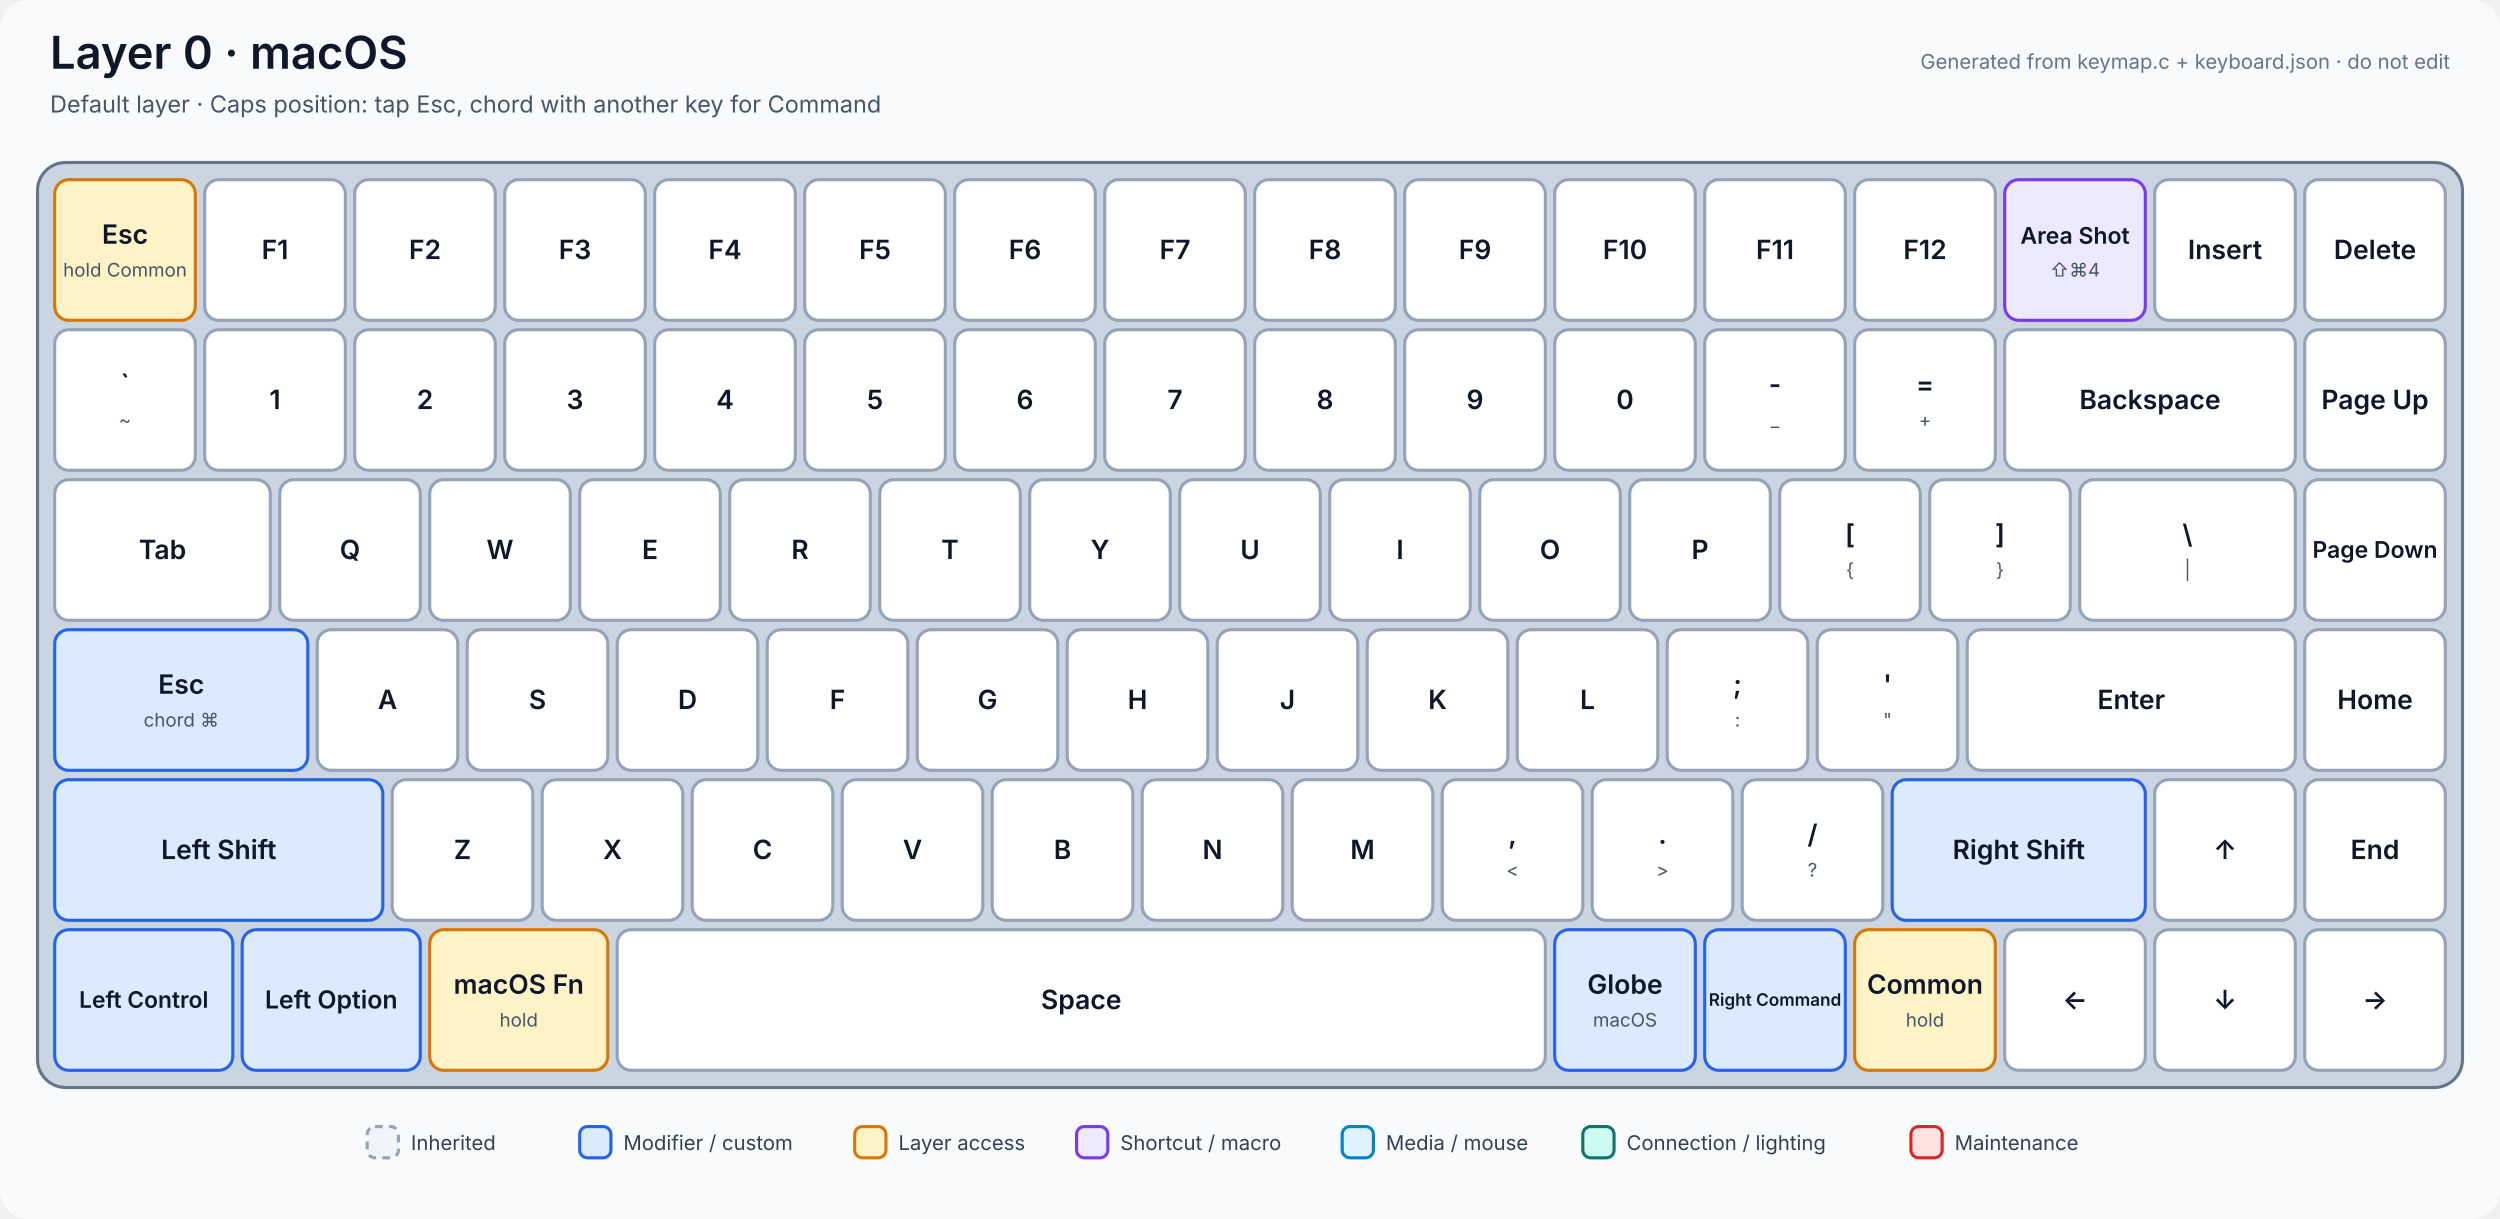
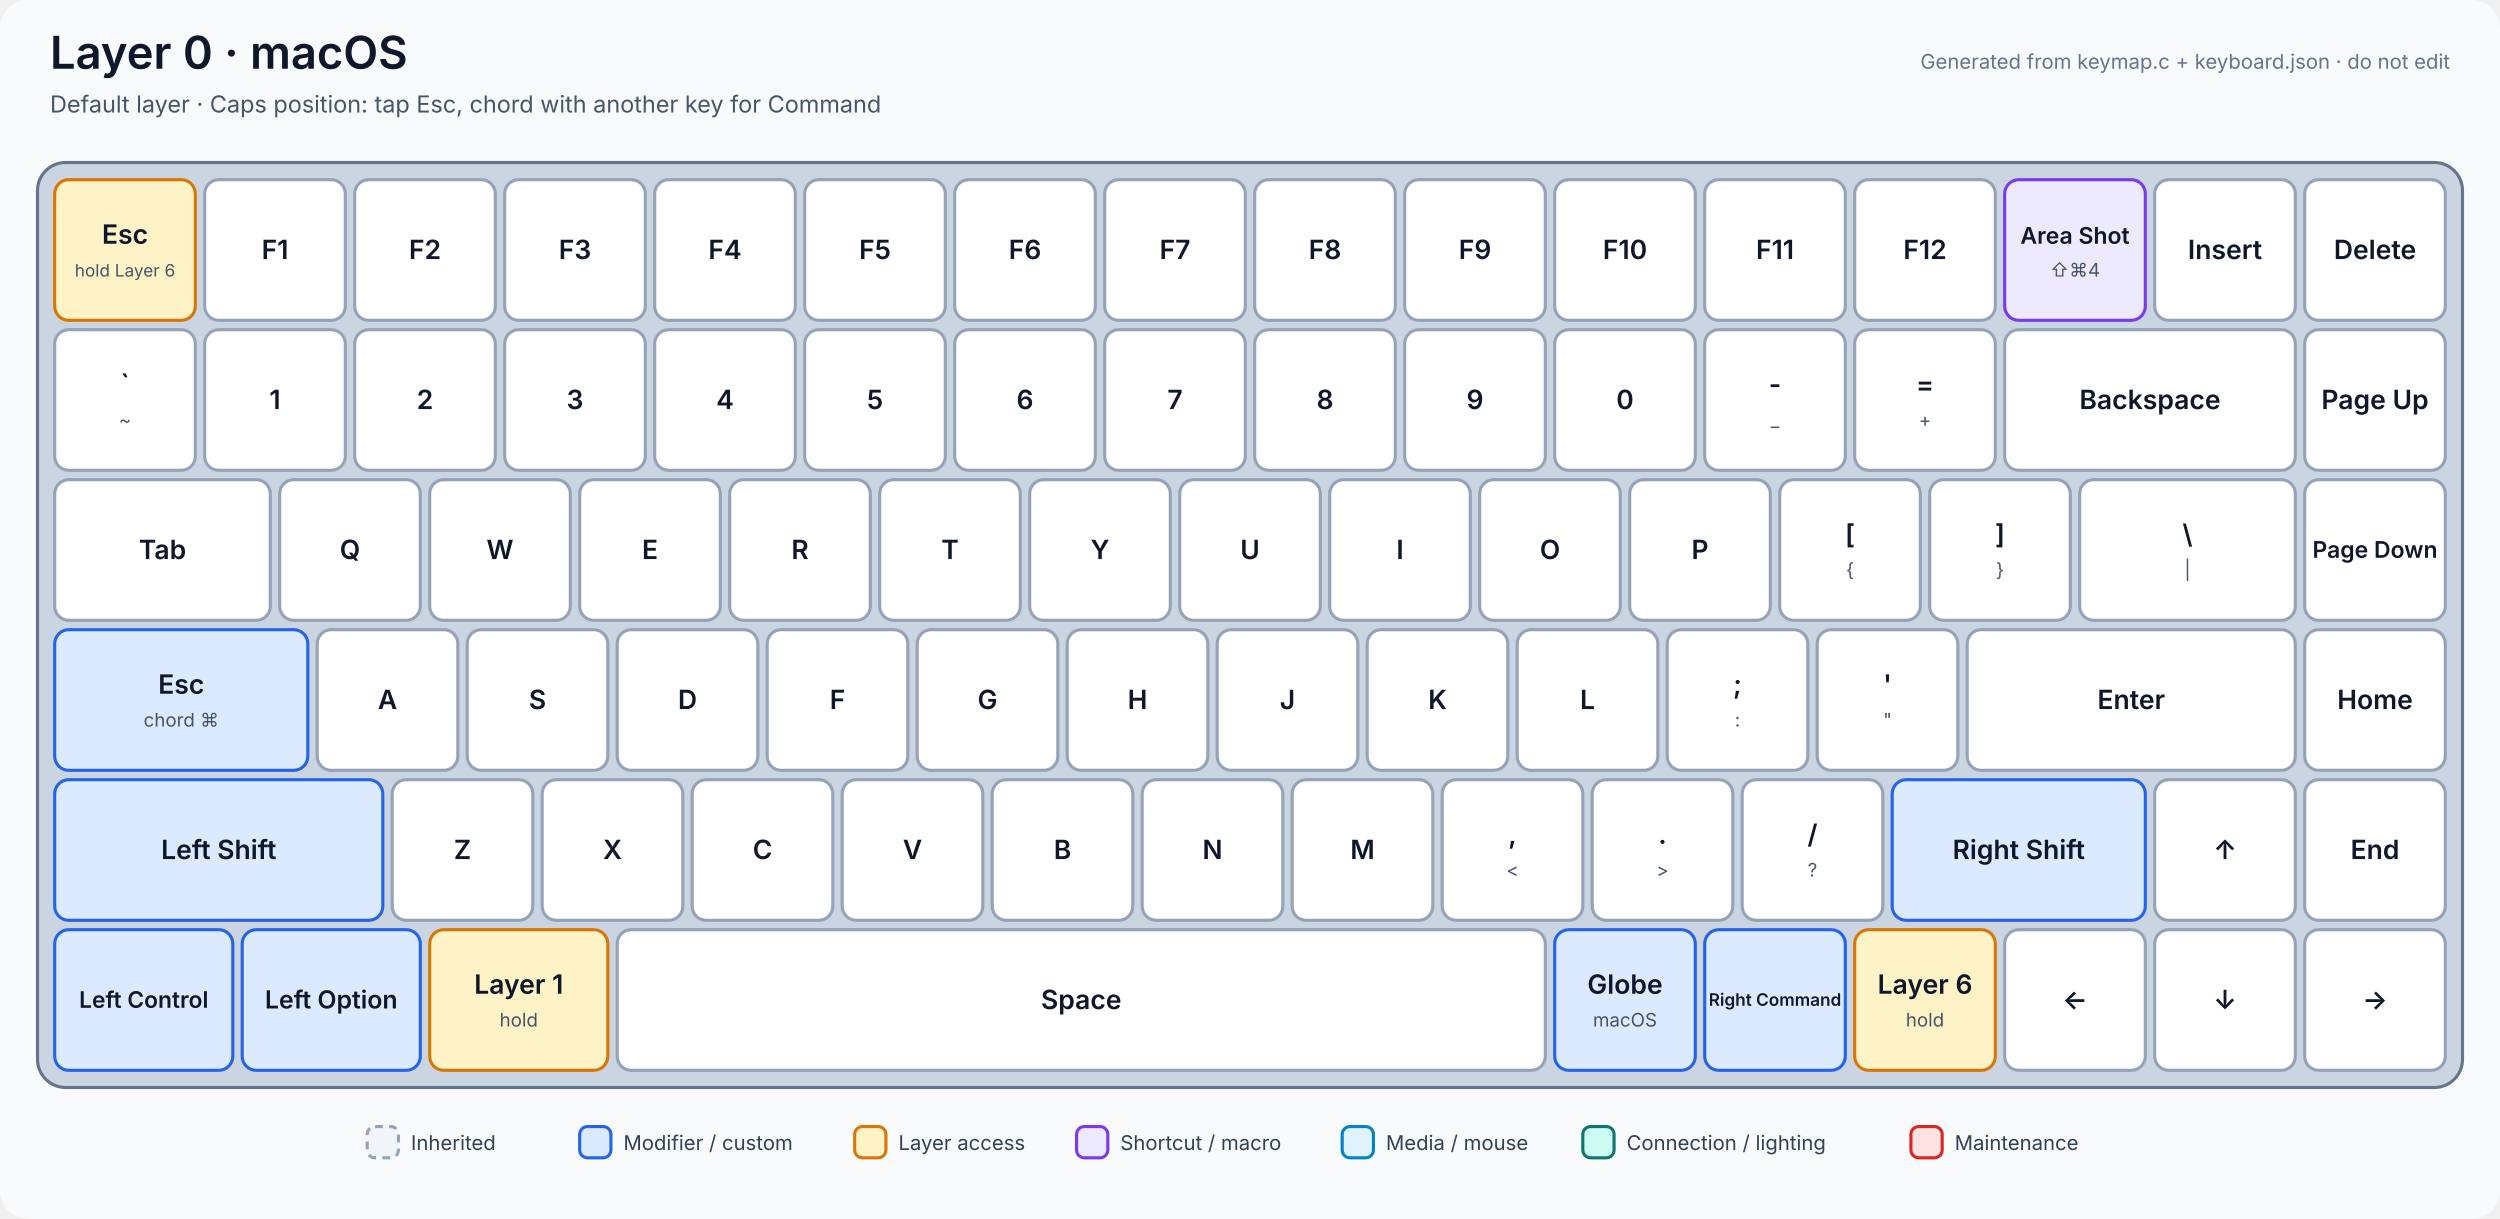
<svg xmlns="http://www.w3.org/2000/svg" width="1600" height="780" viewBox="0 0 1600 780" role="img" aria-labelledby="title desc">
  <style>
    .canvas { fill: #f8fafc; }
    .board { fill: #cbd5e1; stroke: #64748b; stroke-width: 2; }
    text { font-family: -apple-system, BlinkMacSystemFont, "Segoe UI", sans-serif; fill: #0f172a; }
    .doc-title { font-size: 29px; font-weight: 600; }
    .doc-subtitle { font-size: 15px; fill: #475569; }
    .source-note { font-size: 13px; fill: #64748b; text-anchor: end; }
    .key rect { stroke-width: 2; }
    .key-primary, .key-secondary { text-anchor: middle; dominant-baseline: auto; }
    .key-primary { font-weight: 600; }
    .key-secondary { fill: #475569; }
    .key-normal rect { fill: #ffffff; stroke: #94a3b8; }
    .key-inherited rect, .legend-swatch.key-inherited { fill: #f1f5f9; stroke: #94a3b8; stroke-dasharray: 5 4; }
    .key-inherited text { fill: #64748b; font-weight: 400; }
    .key-modifier rect, .legend-swatch.key-modifier { fill: #dbeafe; stroke: #2563eb; }
    .key-layer rect, .legend-swatch.key-layer { fill: #fef3c7; stroke: #d97706; }
    .key-shortcut rect, .legend-swatch.key-shortcut { fill: #ede9fe; stroke: #7c3aed; }
    .key-action rect, .legend-swatch.key-action { fill: #e0f2fe; stroke: #0284c7; }
    .key-hardware rect, .legend-swatch.key-hardware { fill: #ccfbf1; stroke: #0f766e; }
    .key-system rect, .legend-swatch.key-system { fill: #fee2e2; stroke: #dc2626; }
    .legend text { font-size: 13px; fill: #334155; }
    .legend-swatch { stroke-width: 2; }
  </style>
  <rect class="canvas" width="1600" height="780" rx="18" />
  <text class="doc-title" x="32" y="44">Layer 0 · macOS</text>
  <text class="doc-subtitle" x="32" y="72">Default layer · Caps position: tap Esc, chord with another key for Command</text>
  <text class="source-note" x="1568" y="44">Generated from keymap.c + keyboard.json · do not edit</text>
  <rect class="board" x="24" y="104" width="1552" height="592" rx="18" />
  <g class="key key-layer">
    <rect x="35.0" y="115.0" width="90.0" height="90.0" rx="9" />
    <text class="key-primary" x="80.0" y="156.0" style="font-size:17.0px">Esc</text>
-     <text class="key-secondary" x="80.0" y="177.0" style="font-size:12.0px">hold Common</text>
+     <text class="key-secondary" x="80.0" y="177.0" style="font-size:11.0px">hold Layer 6</text>
  </g>
  <g class="key key-normal">
    <rect x="131.0" y="115.0" width="90.0" height="90.0" rx="9" />
    <text class="key-primary" x="176.0" y="165.8" style="font-size:17.0px">F1</text>
  </g>
  <g class="key key-normal">
    <rect x="227.0" y="115.0" width="90.0" height="90.0" rx="9" />
    <text class="key-primary" x="272.0" y="165.8" style="font-size:17.0px">F2</text>
  </g>
  <g class="key key-normal">
    <rect x="323.0" y="115.0" width="90.0" height="90.0" rx="9" />
    <text class="key-primary" x="368.0" y="165.8" style="font-size:17.0px">F3</text>
  </g>
  <g class="key key-normal">
    <rect x="419.0" y="115.0" width="90.0" height="90.0" rx="9" />
    <text class="key-primary" x="464.0" y="165.8" style="font-size:17.0px">F4</text>
  </g>
  <g class="key key-normal">
    <rect x="515.0" y="115.0" width="90.0" height="90.0" rx="9" />
    <text class="key-primary" x="560.0" y="165.8" style="font-size:17.0px">F5</text>
  </g>
  <g class="key key-normal">
    <rect x="611.0" y="115.0" width="90.0" height="90.0" rx="9" />
    <text class="key-primary" x="656.0" y="165.8" style="font-size:17.0px">F6</text>
  </g>
  <g class="key key-normal">
    <rect x="707.0" y="115.0" width="90.0" height="90.0" rx="9" />
    <text class="key-primary" x="752.0" y="165.8" style="font-size:17.0px">F7</text>
  </g>
  <g class="key key-normal">
    <rect x="803.0" y="115.0" width="90.0" height="90.0" rx="9" />
    <text class="key-primary" x="848.0" y="165.8" style="font-size:17.0px">F8</text>
  </g>
  <g class="key key-normal">
    <rect x="899.0" y="115.0" width="90.0" height="90.0" rx="9" />
    <text class="key-primary" x="944.0" y="165.8" style="font-size:17.0px">F9</text>
  </g>
  <g class="key key-normal">
    <rect x="995.0" y="115.0" width="90.0" height="90.0" rx="9" />
    <text class="key-primary" x="1040.0" y="165.8" style="font-size:17.0px">F10</text>
  </g>
  <g class="key key-normal">
    <rect x="1091.0" y="115.0" width="90.0" height="90.0" rx="9" />
    <text class="key-primary" x="1136.0" y="165.8" style="font-size:17.0px">F11</text>
  </g>
  <g class="key key-normal">
    <rect x="1187.0" y="115.0" width="90.0" height="90.0" rx="9" />
    <text class="key-primary" x="1232.0" y="165.8" style="font-size:17.0px">F12</text>
  </g>
  <g class="key key-shortcut">
    <rect x="1283.0" y="115.0" width="90.0" height="90.0" rx="9" />
    <text class="key-primary" x="1328.0" y="156.0" style="font-size:14.7px">Area Shot</text>
    <text class="key-secondary" x="1328.0" y="177.0" style="font-size:12.0px">⇧⌘4</text>
  </g>
  <g class="key key-normal">
    <rect x="1379.0" y="115.0" width="90.0" height="90.0" rx="9" />
    <text class="key-primary" x="1424.0" y="165.8" style="font-size:17.0px">Insert</text>
  </g>
  <g class="key key-normal">
    <rect x="1475.0" y="115.0" width="90.0" height="90.0" rx="9" />
    <text class="key-primary" x="1520.0" y="165.8" style="font-size:17.0px">Delete</text>
  </g>
  <g class="key key-normal">
    <rect x="35.0" y="211.0" width="90.0" height="90.0" rx="9" />
    <text class="key-primary" x="80.0" y="252.0" style="font-size:17.0px">`</text>
    <text class="key-secondary" x="80.0" y="273.0" style="font-size:12.0px">~</text>
  </g>
  <g class="key key-normal">
    <rect x="131.0" y="211.0" width="90.0" height="90.0" rx="9" />
    <text class="key-primary" x="176.0" y="261.8" style="font-size:17.0px">1</text>
  </g>
  <g class="key key-normal">
    <rect x="227.0" y="211.0" width="90.0" height="90.0" rx="9" />
    <text class="key-primary" x="272.0" y="261.8" style="font-size:17.0px">2</text>
  </g>
  <g class="key key-normal">
    <rect x="323.0" y="211.0" width="90.0" height="90.0" rx="9" />
    <text class="key-primary" x="368.0" y="261.8" style="font-size:17.0px">3</text>
  </g>
  <g class="key key-normal">
    <rect x="419.0" y="211.0" width="90.0" height="90.0" rx="9" />
    <text class="key-primary" x="464.0" y="261.8" style="font-size:17.0px">4</text>
  </g>
  <g class="key key-normal">
    <rect x="515.0" y="211.0" width="90.0" height="90.0" rx="9" />
    <text class="key-primary" x="560.0" y="261.8" style="font-size:17.0px">5</text>
  </g>
  <g class="key key-normal">
    <rect x="611.0" y="211.0" width="90.0" height="90.0" rx="9" />
    <text class="key-primary" x="656.0" y="261.8" style="font-size:17.0px">6</text>
  </g>
  <g class="key key-normal">
    <rect x="707.0" y="211.0" width="90.0" height="90.0" rx="9" />
    <text class="key-primary" x="752.0" y="261.8" style="font-size:17.0px">7</text>
  </g>
  <g class="key key-normal">
    <rect x="803.0" y="211.0" width="90.0" height="90.0" rx="9" />
    <text class="key-primary" x="848.0" y="261.8" style="font-size:17.0px">8</text>
  </g>
  <g class="key key-normal">
    <rect x="899.0" y="211.0" width="90.0" height="90.0" rx="9" />
    <text class="key-primary" x="944.0" y="261.8" style="font-size:17.0px">9</text>
  </g>
  <g class="key key-normal">
    <rect x="995.0" y="211.0" width="90.0" height="90.0" rx="9" />
    <text class="key-primary" x="1040.0" y="261.8" style="font-size:17.0px">0</text>
  </g>
  <g class="key key-normal">
    <rect x="1091.0" y="211.0" width="90.0" height="90.0" rx="9" />
    <text class="key-primary" x="1136.0" y="252.0" style="font-size:17.0px">-</text>
    <text class="key-secondary" x="1136.0" y="273.0" style="font-size:12.0px">_</text>
  </g>
  <g class="key key-normal">
    <rect x="1187.0" y="211.0" width="90.0" height="90.0" rx="9" />
    <text class="key-primary" x="1232.0" y="252.0" style="font-size:17.0px">=</text>
    <text class="key-secondary" x="1232.0" y="273.0" style="font-size:12.0px">+</text>
  </g>
  <g class="key key-normal">
    <rect x="1283.0" y="211.0" width="186.0" height="90.0" rx="9" />
    <text class="key-primary" x="1376.0" y="261.8" style="font-size:17.0px">Backspace</text>
  </g>
  <g class="key key-normal">
    <rect x="1475.0" y="211.0" width="90.0" height="90.0" rx="9" />
    <text class="key-primary" x="1520.0" y="261.8" style="font-size:17.0px">Page Up</text>
  </g>
  <g class="key key-normal">
    <rect x="35.0" y="307.0" width="138.0" height="90.0" rx="9" />
    <text class="key-primary" x="104.0" y="357.8" style="font-size:17.0px">Tab</text>
  </g>
  <g class="key key-normal">
    <rect x="179.0" y="307.0" width="90.0" height="90.0" rx="9" />
    <text class="key-primary" x="224.0" y="357.8" style="font-size:17.0px">Q</text>
  </g>
  <g class="key key-normal">
    <rect x="275.0" y="307.0" width="90.0" height="90.0" rx="9" />
    <text class="key-primary" x="320.0" y="357.8" style="font-size:17.0px">W</text>
  </g>
  <g class="key key-normal">
    <rect x="371.0" y="307.0" width="90.0" height="90.0" rx="9" />
    <text class="key-primary" x="416.0" y="357.8" style="font-size:17.0px">E</text>
  </g>
  <g class="key key-normal">
    <rect x="467.0" y="307.0" width="90.0" height="90.0" rx="9" />
    <text class="key-primary" x="512.0" y="357.8" style="font-size:17.0px">R</text>
  </g>
  <g class="key key-normal">
    <rect x="563.0" y="307.0" width="90.0" height="90.0" rx="9" />
    <text class="key-primary" x="608.0" y="357.8" style="font-size:17.0px">T</text>
  </g>
  <g class="key key-normal">
    <rect x="659.0" y="307.0" width="90.0" height="90.0" rx="9" />
    <text class="key-primary" x="704.0" y="357.8" style="font-size:17.0px">Y</text>
  </g>
  <g class="key key-normal">
    <rect x="755.0" y="307.0" width="90.0" height="90.0" rx="9" />
    <text class="key-primary" x="800.0" y="357.8" style="font-size:17.0px">U</text>
  </g>
  <g class="key key-normal">
    <rect x="851.0" y="307.0" width="90.0" height="90.0" rx="9" />
    <text class="key-primary" x="896.0" y="357.8" style="font-size:17.0px">I</text>
  </g>
  <g class="key key-normal">
    <rect x="947.0" y="307.0" width="90.0" height="90.0" rx="9" />
    <text class="key-primary" x="992.0" y="357.8" style="font-size:17.0px">O</text>
  </g>
  <g class="key key-normal">
    <rect x="1043.0" y="307.0" width="90.0" height="90.0" rx="9" />
    <text class="key-primary" x="1088.0" y="357.8" style="font-size:17.0px">P</text>
  </g>
  <g class="key key-normal">
    <rect x="1139.0" y="307.0" width="90.0" height="90.0" rx="9" />
    <text class="key-primary" x="1184.0" y="348.0" style="font-size:17.0px">[</text>
    <text class="key-secondary" x="1184.0" y="369.0" style="font-size:12.0px">{</text>
  </g>
  <g class="key key-normal">
    <rect x="1235.0" y="307.0" width="90.0" height="90.0" rx="9" />
    <text class="key-primary" x="1280.0" y="348.0" style="font-size:17.0px">]</text>
    <text class="key-secondary" x="1280.0" y="369.0" style="font-size:12.0px">}</text>
  </g>
  <g class="key key-normal">
    <rect x="1331.0" y="307.0" width="138.0" height="90.0" rx="9" />
    <text class="key-primary" x="1400.0" y="348.0" style="font-size:17.0px">\</text>
    <text class="key-secondary" x="1400.0" y="369.0" style="font-size:12.0px">|</text>
  </g>
  <g class="key key-normal">
    <rect x="1475.0" y="307.0" width="90.0" height="90.0" rx="9" />
    <text class="key-primary" x="1520.0" y="357.0" style="font-size:14.7px">Page Down</text>
  </g>
  <g class="key key-modifier">
    <rect x="35.0" y="403.0" width="162.0" height="90.0" rx="9" />
    <text class="key-primary" x="116.0" y="444.0" style="font-size:17.0px">Esc</text>
    <text class="key-secondary" x="116.0" y="465.0" style="font-size:12.0px">chord ⌘</text>
  </g>
  <g class="key key-normal">
    <rect x="203.0" y="403.0" width="90.0" height="90.0" rx="9" />
    <text class="key-primary" x="248.0" y="453.8" style="font-size:17.0px">A</text>
  </g>
  <g class="key key-normal">
    <rect x="299.0" y="403.0" width="90.0" height="90.0" rx="9" />
    <text class="key-primary" x="344.0" y="453.8" style="font-size:17.0px">S</text>
  </g>
  <g class="key key-normal">
    <rect x="395.0" y="403.0" width="90.0" height="90.0" rx="9" />
    <text class="key-primary" x="440.0" y="453.8" style="font-size:17.0px">D</text>
  </g>
  <g class="key key-normal">
    <rect x="491.0" y="403.0" width="90.0" height="90.0" rx="9" />
    <text class="key-primary" x="536.0" y="453.8" style="font-size:17.0px">F</text>
  </g>
  <g class="key key-normal">
    <rect x="587.0" y="403.0" width="90.0" height="90.0" rx="9" />
    <text class="key-primary" x="632.0" y="453.8" style="font-size:17.0px">G</text>
  </g>
  <g class="key key-normal">
    <rect x="683.0" y="403.0" width="90.0" height="90.0" rx="9" />
    <text class="key-primary" x="728.0" y="453.8" style="font-size:17.0px">H</text>
  </g>
  <g class="key key-normal">
    <rect x="779.0" y="403.0" width="90.0" height="90.0" rx="9" />
    <text class="key-primary" x="824.0" y="453.8" style="font-size:17.0px">J</text>
  </g>
  <g class="key key-normal">
    <rect x="875.0" y="403.0" width="90.0" height="90.0" rx="9" />
    <text class="key-primary" x="920.0" y="453.8" style="font-size:17.0px">K</text>
  </g>
  <g class="key key-normal">
    <rect x="971.0" y="403.0" width="90.0" height="90.0" rx="9" />
    <text class="key-primary" x="1016.0" y="453.8" style="font-size:17.0px">L</text>
  </g>
  <g class="key key-normal">
    <rect x="1067.0" y="403.0" width="90.0" height="90.0" rx="9" />
    <text class="key-primary" x="1112.0" y="444.0" style="font-size:17.0px">;</text>
    <text class="key-secondary" x="1112.0" y="465.0" style="font-size:12.0px">:</text>
  </g>
  <g class="key key-normal">
    <rect x="1163.0" y="403.0" width="90.0" height="90.0" rx="9" />
    <text class="key-primary" x="1208.0" y="444.0" style="font-size:17.0px">'</text>
    <text class="key-secondary" x="1208.0" y="465.0" style="font-size:12.0px">"</text>
  </g>
  <g class="key key-normal">
    <rect x="1259.0" y="403.0" width="210.0" height="90.0" rx="9" />
    <text class="key-primary" x="1364.0" y="453.8" style="font-size:17.0px">Enter</text>
  </g>
  <g class="key key-normal">
    <rect x="1475.0" y="403.0" width="90.0" height="90.0" rx="9" />
    <text class="key-primary" x="1520.0" y="453.8" style="font-size:17.0px">Home</text>
  </g>
  <g class="key key-modifier">
    <rect x="35.0" y="499.0" width="210.0" height="90.0" rx="9" />
    <text class="key-primary" x="140.0" y="549.8" style="font-size:17.0px">Left Shift</text>
  </g>
  <g class="key key-normal">
    <rect x="251.0" y="499.0" width="90.0" height="90.0" rx="9" />
    <text class="key-primary" x="296.0" y="549.8" style="font-size:17.0px">Z</text>
  </g>
  <g class="key key-normal">
    <rect x="347.0" y="499.0" width="90.0" height="90.0" rx="9" />
    <text class="key-primary" x="392.0" y="549.8" style="font-size:17.0px">X</text>
  </g>
  <g class="key key-normal">
    <rect x="443.0" y="499.0" width="90.0" height="90.0" rx="9" />
    <text class="key-primary" x="488.0" y="549.8" style="font-size:17.0px">C</text>
  </g>
  <g class="key key-normal">
    <rect x="539.0" y="499.0" width="90.0" height="90.0" rx="9" />
    <text class="key-primary" x="584.0" y="549.8" style="font-size:17.0px">V</text>
  </g>
  <g class="key key-normal">
    <rect x="635.0" y="499.0" width="90.0" height="90.0" rx="9" />
    <text class="key-primary" x="680.0" y="549.8" style="font-size:17.0px">B</text>
  </g>
  <g class="key key-normal">
    <rect x="731.0" y="499.0" width="90.0" height="90.0" rx="9" />
    <text class="key-primary" x="776.0" y="549.8" style="font-size:17.0px">N</text>
  </g>
  <g class="key key-normal">
    <rect x="827.0" y="499.0" width="90.0" height="90.0" rx="9" />
    <text class="key-primary" x="872.0" y="549.8" style="font-size:17.0px">M</text>
  </g>
  <g class="key key-normal">
    <rect x="923.0" y="499.0" width="90.0" height="90.0" rx="9" />
    <text class="key-primary" x="968.0" y="540.0" style="font-size:17.0px">,</text>
    <text class="key-secondary" x="968.0" y="561.0" style="font-size:12.0px">&lt;</text>
  </g>
  <g class="key key-normal">
    <rect x="1019.0" y="499.0" width="90.0" height="90.0" rx="9" />
    <text class="key-primary" x="1064.0" y="540.0" style="font-size:17.0px">.</text>
    <text class="key-secondary" x="1064.0" y="561.0" style="font-size:12.0px">&gt;</text>
  </g>
  <g class="key key-normal">
    <rect x="1115.0" y="499.0" width="90.0" height="90.0" rx="9" />
    <text class="key-primary" x="1160.0" y="540.0" style="font-size:17.0px">/</text>
    <text class="key-secondary" x="1160.0" y="561.0" style="font-size:12.0px">?</text>
  </g>
  <g class="key key-modifier">
    <rect x="1211.0" y="499.0" width="162.0" height="90.0" rx="9" />
    <text class="key-primary" x="1292.0" y="549.8" style="font-size:17.0px">Right Shift</text>
  </g>
  <g class="key key-normal">
    <rect x="1379.0" y="499.0" width="90.0" height="90.0" rx="9" />
    <text class="key-primary" x="1424.0" y="549.8" style="font-size:17.0px">↑</text>
  </g>
  <g class="key key-normal">
    <rect x="1475.0" y="499.0" width="90.0" height="90.0" rx="9" />
    <text class="key-primary" x="1520.0" y="549.8" style="font-size:17.0px">End</text>
  </g>
  <g class="key key-modifier">
    <rect x="35.0" y="595.0" width="114.0" height="90.0" rx="9" />
    <text class="key-primary" x="92.0" y="645.0" style="font-size:14.6px">Left Control</text>
  </g>
  <g class="key key-modifier">
    <rect x="155.0" y="595.0" width="114.0" height="90.0" rx="9" />
    <text class="key-primary" x="212.0" y="645.4" style="font-size:15.9px">Left Option</text>
  </g>
  <g class="key key-layer">
    <rect x="275.0" y="595.0" width="114.0" height="90.0" rx="9" />
-     <text class="key-primary" x="332.0" y="636.0" style="font-size:17.0px">macOS Fn</text>
+     <text class="key-primary" x="332.0" y="636.0" style="font-size:17.0px">Layer 1</text>
    <text class="key-secondary" x="332.0" y="657.0" style="font-size:12.0px">hold</text>
  </g>
  <g class="key key-normal">
    <rect x="395.0" y="595.0" width="594.0" height="90.0" rx="9" />
    <text class="key-primary" x="692.0" y="645.8" style="font-size:17.0px">Space</text>
  </g>
  <g class="key key-modifier">
    <rect x="995.0" y="595.0" width="90.0" height="90.0" rx="9" />
    <text class="key-primary" x="1040.0" y="636.0" style="font-size:17.0px">Globe</text>
    <text class="key-secondary" x="1040.0" y="657.0" style="font-size:12.0px">macOS</text>
  </g>
  <g class="key key-modifier">
    <rect x="1091.0" y="595.0" width="90.0" height="90.0" rx="9" />
    <text class="key-primary" x="1136.0" y="643.7" style="font-size:11.0px">Right Command</text>
  </g>
  <g class="key key-layer">
    <rect x="1187.0" y="595.0" width="90.0" height="90.0" rx="9" />
-     <text class="key-primary" x="1232.0" y="636.0" style="font-size:17.0px">Common</text>
+     <text class="key-primary" x="1232.0" y="636.0" style="font-size:17.0px">Layer 6</text>
    <text class="key-secondary" x="1232.0" y="657.0" style="font-size:12.0px">hold</text>
  </g>
  <g class="key key-normal">
    <rect x="1283.0" y="595.0" width="90.0" height="90.0" rx="9" />
    <text class="key-primary" x="1328.0" y="645.8" style="font-size:17.0px">←</text>
  </g>
  <g class="key key-normal">
    <rect x="1379.0" y="595.0" width="90.0" height="90.0" rx="9" />
    <text class="key-primary" x="1424.0" y="645.8" style="font-size:17.0px">↓</text>
  </g>
  <g class="key key-normal">
    <rect x="1475.0" y="595.0" width="90.0" height="90.0" rx="9" />
    <text class="key-primary" x="1520.0" y="645.8" style="font-size:17.0px">→</text>
  </g>
  <g class="legend" aria-label="Key category legend">
    <rect class="legend-swatch key-inherited" x="235.0" y="721" width="20" height="20" rx="5" />
    <text x="263.0" y="736">Inherited</text>
    <rect class="legend-swatch key-modifier" x="371.0" y="721" width="20" height="20" rx="5" />
    <text x="399.0" y="736">Modifier / custom</text>
    <rect class="legend-swatch key-layer" x="547.0" y="721" width="20" height="20" rx="5" />
    <text x="575.0" y="736">Layer access</text>
    <rect class="legend-swatch key-shortcut" x="689.0" y="721" width="20" height="20" rx="5" />
    <text x="717.0" y="736">Shortcut / macro</text>
    <rect class="legend-swatch key-action" x="859.0" y="721" width="20" height="20" rx="5" />
    <text x="887.0" y="736">Media / mouse</text>
    <rect class="legend-swatch key-hardware" x="1013.0" y="721" width="20" height="20" rx="5" />
    <text x="1041.0" y="736">Connection / lighting</text>
    <rect class="legend-swatch key-system" x="1223.0" y="721" width="20" height="20" rx="5" />
    <text x="1251.0" y="736">Maintenance</text>
  </g>
</svg>
